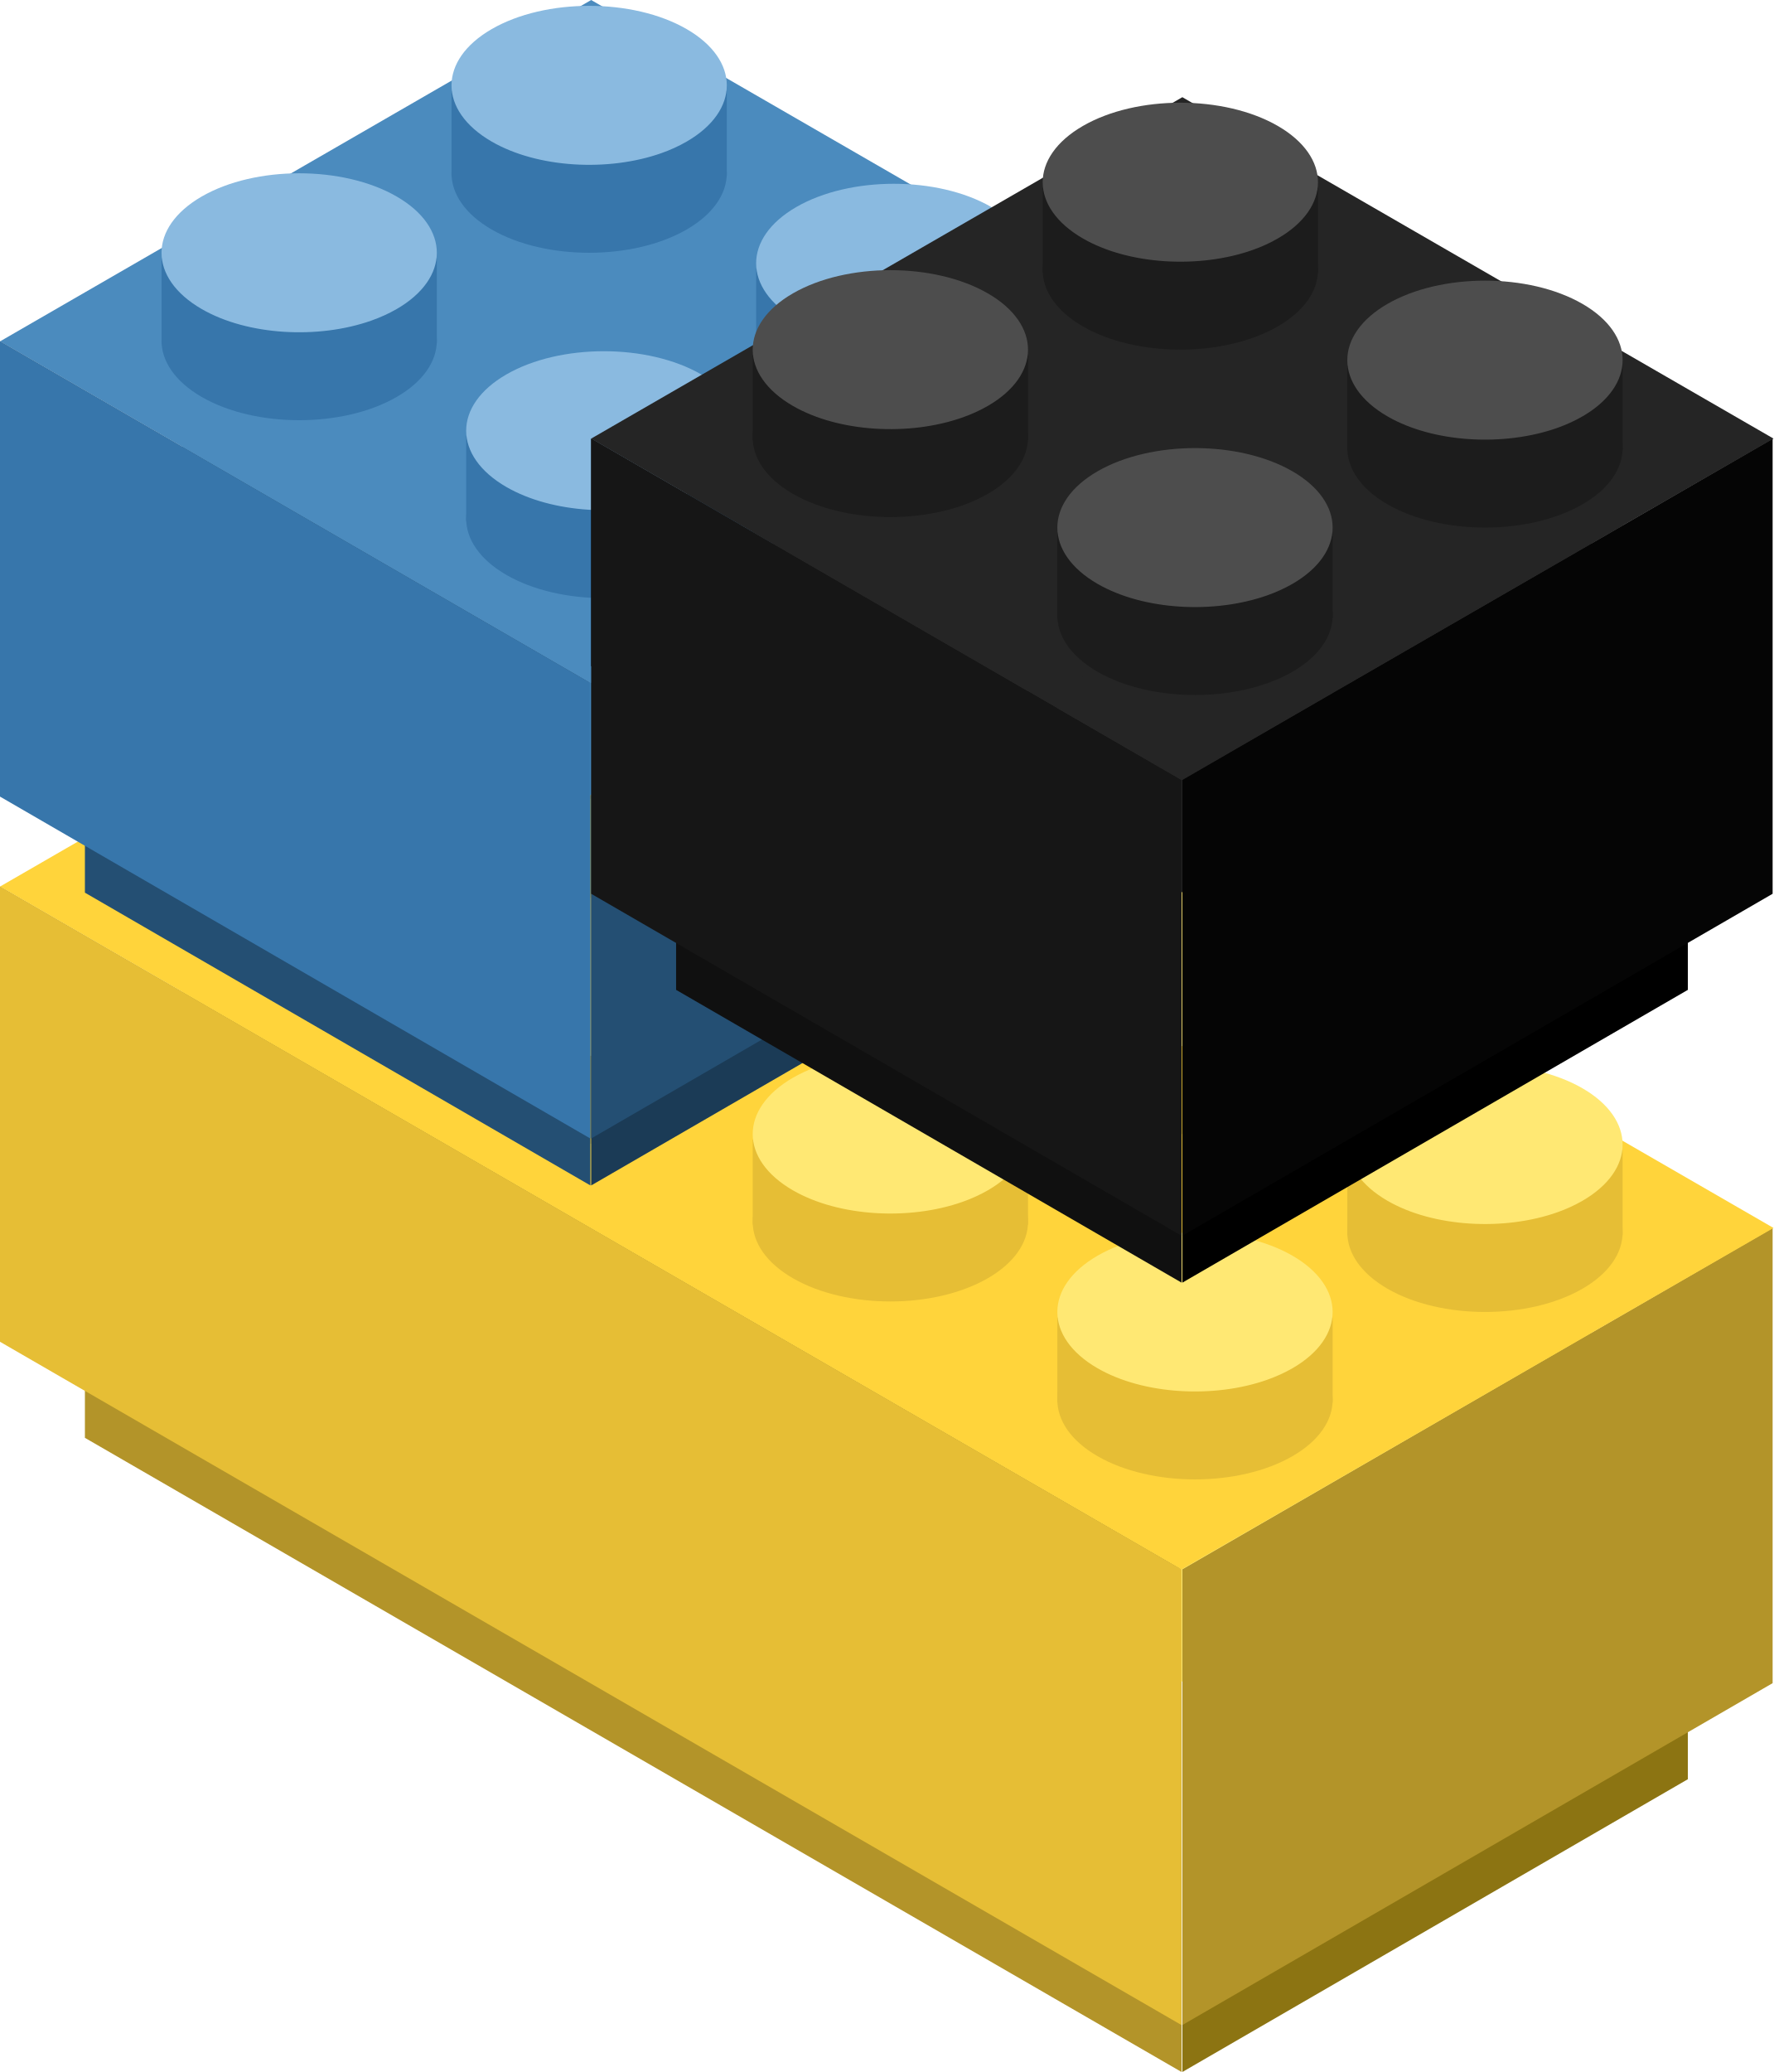
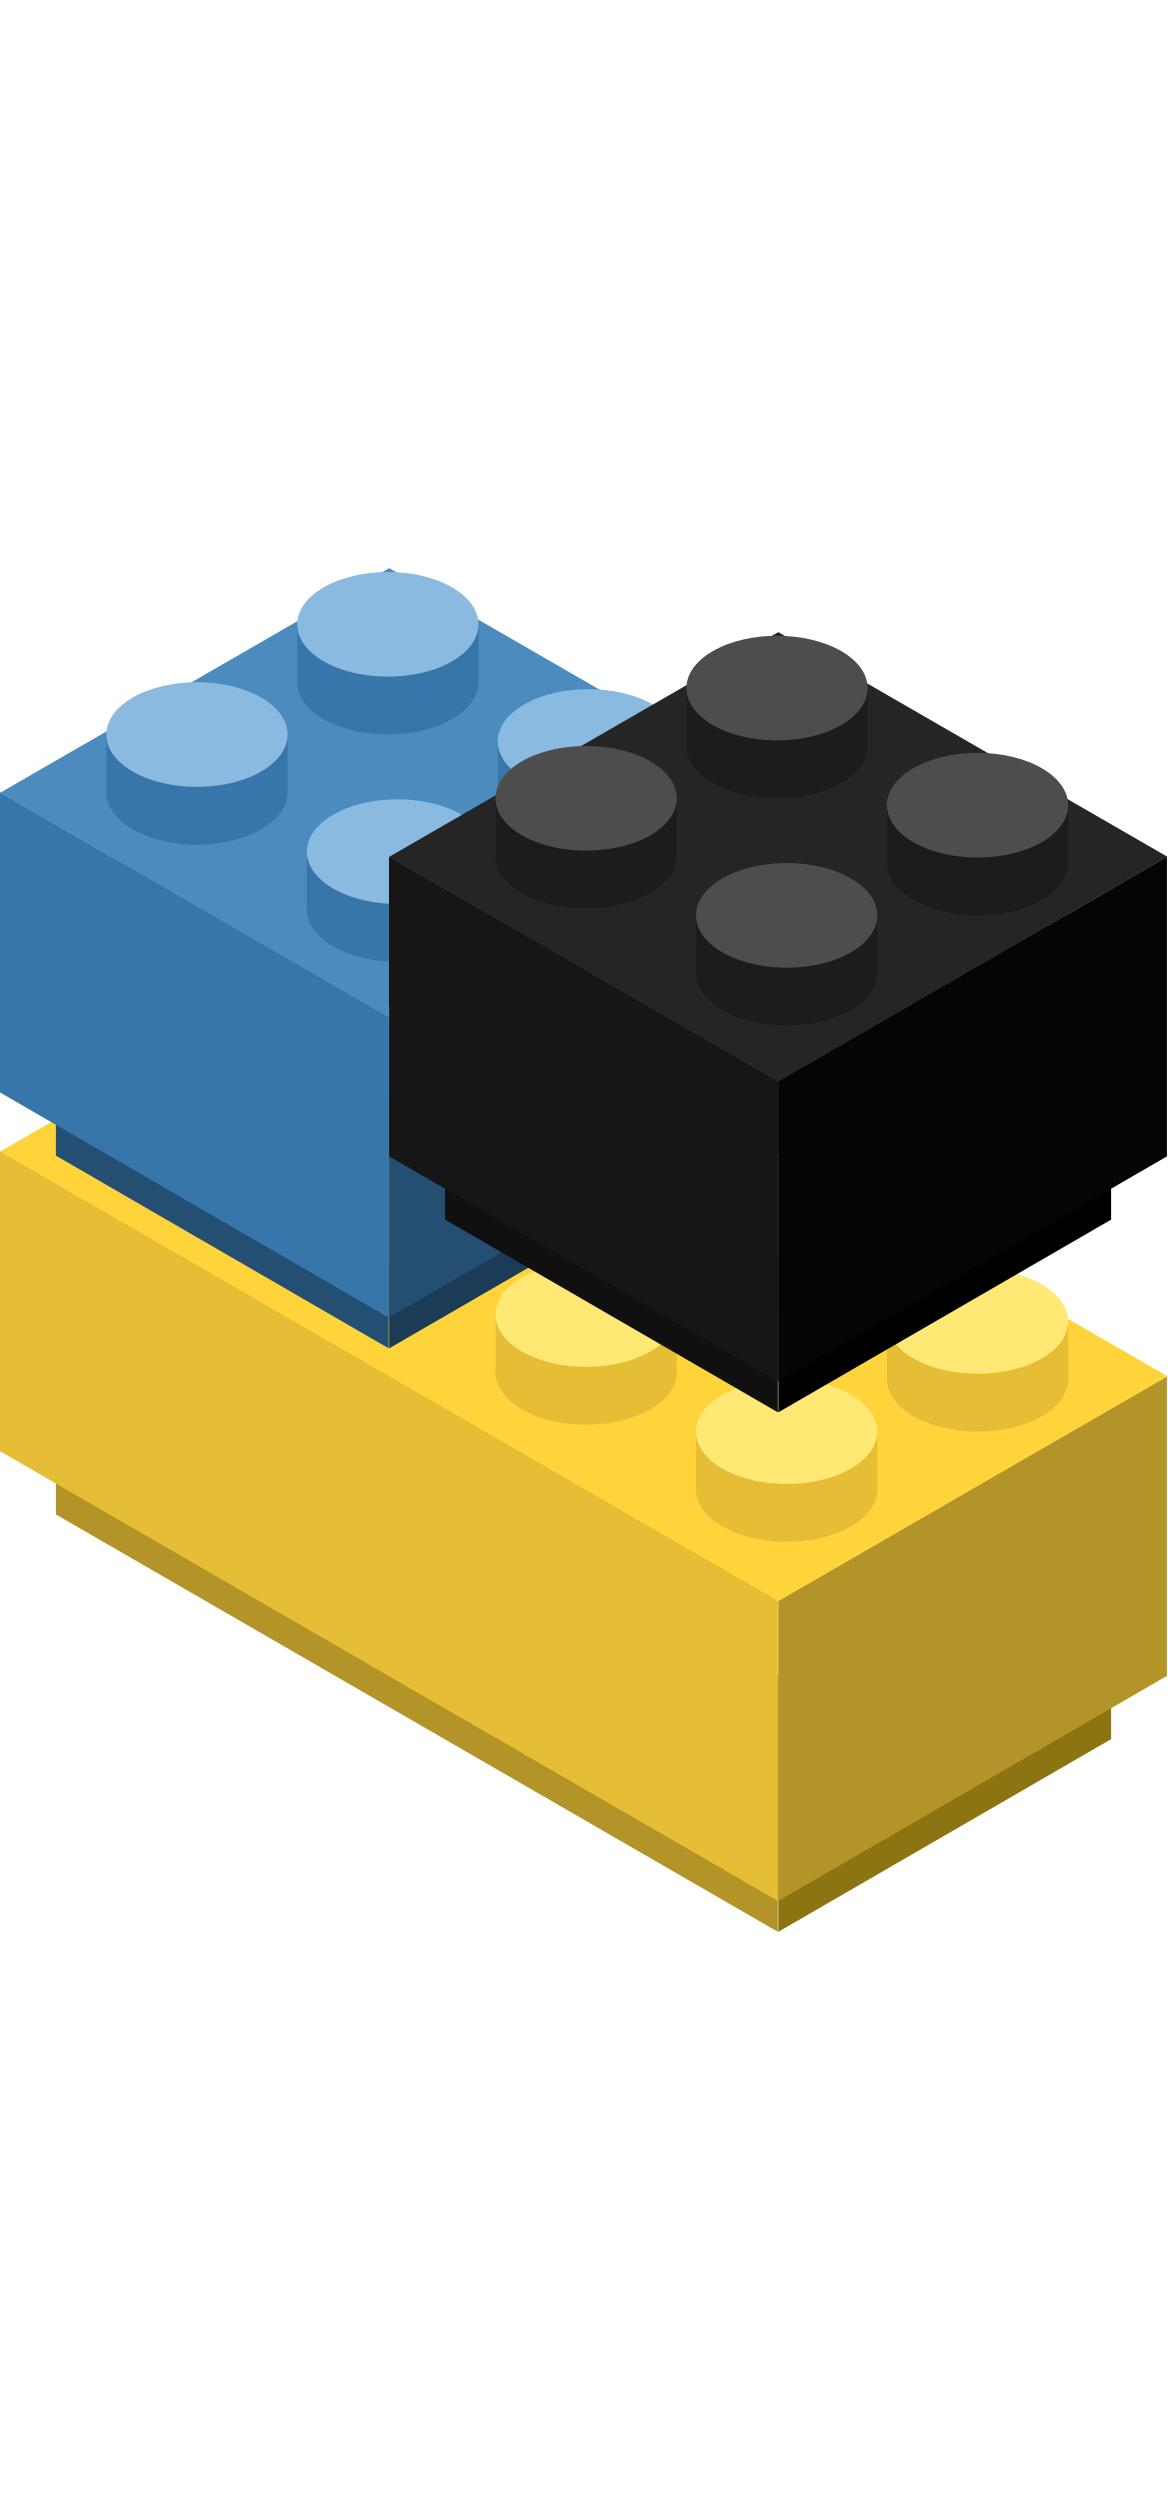
- <svg xmlns="http://www.w3.org/2000/svg" viewBox="30.729 19.32 85.256 99.578" width="85.256px" height="99.578px">
+ <svg xmlns="http://www.w3.org/2000/svg" id="icon-hover" viewBox="30.729 -22.17 85.256 182.559" width="85.256px" height="182.559px">
+   <style>
+     @keyframes package-icon-drop {
+       from { transform: translateY(-65px); }
+       to { transform: translateY(0); }
+     }
+     @keyframes package-icon-fade {
+       from { opacity: 0; }
+       to { opacity: 1; }
+     }
+     @media (prefers-reduced-motion: no-preference) {
+       :root:target .package-icon__drop {
+         animation: package-icon-drop 1.12s cubic-bezier(0, .55, .45, 1) both,
+                    package-icon-fade .53s linear both;
+       }
+     }
+   </style>
  <g transform="matrix(0.6500001, 0, 0, 0.6500001, 16.89748, -7.586796)">
    <g transform="translate(0, 40.351)">
      <g>
        <g>
          <polyline fill="#66550D" points="27.559,92.941 27.559,78.53 108.664,125.388" />
          <path fill="#FFF0A3" d="M108.664,125.388" />
        </g>
        <g>
          <polygon fill="#B39429" points="27.559,78.53 27.559,92.941 27.559,107.353 108.664,154.241 108.664,139.831 108.664,139.799 108.664,125.388" />
          <path fill="#CCA92E" d="M108.664,139.799" />
          <polygon fill="#8C7412" points="108.721,125.388 108.721,139.799 108.721,139.831 108.721,154.241 146.106,132.594 146.106,118.182 146.106,103.771" />
        </g>
        <g>
          <path fill="#CCA92E" d="M108.664,154.209" />
        </g>
        <polygon fill="#FFE873" points="27.559,78.53 108.664,125.388 123.688,116.728 146.162,103.771 65,56.915" />
      </g>
      <g>
        <g>
          <polyline fill="#66550D" points="21.279,83.423 21.279,66.594 108.655,117.077" />
          <path fill="#FFF0A3" d="M108.655,117.077" />
        </g>
        <g>
          <polygon fill="#E6BE35" points="21.279,66.594 21.279,83.423 21.279,100.25 108.655,150.769 108.655,133.941 108.655,133.904 108.655,117.077" />
          <path fill="#CCA92E" d="M108.655,133.904" />
          <polygon fill="#B39429" points="108.721,117.077 108.721,133.904 108.721,133.941 108.721,150.769 152.375,125.491 152.375,108.664 152.375,91.835" />
        </g>
        <g>
          <path fill="#CCA92E" d="M108.655,150.732" />
        </g>
        <polygon fill="#FFD43B" points="21.279,66.594 108.655,117.077 126.198,106.964 152.442,91.835 65,41.353" />
      </g>
      <g transform="matrix(1, 0, 0, 1, 0, 40.43603)">
        <g>
          <path fill="#E6BE35" d="M36.199,30.327c3.965,2.29,10.449,2.29,14.414,0c3.963-2.288,3.963-6.033,0-8.321c-3.965-2.289-10.449-2.289-14.414,0C32.234,24.294,32.234,28.039,36.199,30.327z" />
          <rect x="33.227" y="20.077" fill="#E6BE35" width="20.359" height="6.289" />
        </g>
        <g>
          <path fill="#E6BE35" d="M58.729,43.483c3.965,2.29,10.449,2.29,14.414,0c3.963-2.288,3.963-6.033,0-8.321c-3.965-2.289-10.449-2.289-14.414,0C54.764,37.45,54.764,41.195,58.729,43.483z" />
          <rect x="55.756" y="33.233" fill="#E6BE35" width="20.359" height="6.289" />
        </g>
        <g>
          <path fill="#E6BE35" d="M57.646,17.948c3.963,2.289,10.447,2.289,14.412,0c3.963-2.289,3.963-6.033,0-8.322c-3.965-2.289-10.449-2.289-14.412,0C53.68,11.915,53.68,15.659,57.646,17.948z" />
          <rect x="54.672" y="7.696" fill="#E6BE35" width="20.359" height="6.29" />
          <path fill="#FFE873" d="M72.059,3.125c-3.965-2.289-10.449-2.289-14.412,0c-3.967,2.289-3.967,6.032,0,8.321c3.387,1.957,8.619,2.24,12.541,0.854c0.668-0.236,1.297-0.521,1.871-0.854C76.021,9.157,76.021,5.414,72.059,3.125z" />
        </g>
        <g>
          <path fill="#E6BE35" d="M80.174,31.104c3.965,2.289,10.449,2.289,14.414,0c3.963-2.289,3.963-6.033,0-8.322c-3.965-2.289-10.449-2.289-14.414,0S76.209,28.815,80.174,31.104z" />
          <rect x="77.201" y="20.854" fill="#E6BE35" width="20.359" height="6.289" />
          <g>
            <path fill="#FFE873" d="M50.613,15.504c-3.965-2.288-10.449-2.288-14.414,0c-3.965,2.289-3.965,6.034,0,8.323c3.389,1.956,8.621,2.24,12.543,0.852c0.668-0.236,1.297-0.521,1.871-0.852C54.576,21.538,54.576,17.793,50.613,15.504z" />
            <path fill="#FFE873" d="M73.143,28.66c-3.965-2.288-10.449-2.288-14.414,0c-3.965,2.289-3.965,6.034,0,8.323c3.389,1.956,8.619,2.24,12.543,0.852c0.666-0.236,1.295-0.521,1.871-0.852C77.105,34.694,77.105,30.949,73.143,28.66z" />
            <path fill="#FFE873" d="M94.588,16.28c-3.965-2.288-10.449-2.288-14.414,0c-3.965,2.289-3.965,6.033,0,8.322c3.389,1.957,8.619,2.24,12.543,0.854c0.666-0.236,1.295-0.521,1.871-0.854C98.551,22.313,98.551,18.569,94.588,16.28z" />
          </g>
        </g>
      </g>
      <g transform="matrix(1, 0, 0, 1, 43.721, 65.22603)">
        <g>
          <path fill="#E6BE35" d="M36.199,30.327c3.965,2.29,10.449,2.29,14.414,0c3.963-2.288,3.963-6.033,0-8.321c-3.965-2.289-10.449-2.289-14.414,0C32.234,24.294,32.234,28.039,36.199,30.327z" />
          <rect x="33.227" y="20.077" fill="#E6BE35" width="20.359" height="6.289" />
        </g>
        <g>
          <path fill="#E6BE35" d="M58.729,43.483c3.965,2.29,10.449,2.29,14.414,0c3.963-2.288,3.963-6.033,0-8.321c-3.965-2.289-10.449-2.289-14.414,0C54.764,37.45,54.764,41.195,58.729,43.483z" />
          <rect x="55.756" y="33.233" fill="#E6BE35" width="20.359" height="6.289" />
        </g>
        <g>
          <path fill="#E6BE35" d="M57.646,17.948c3.963,2.289,10.447,2.289,14.412,0c3.963-2.289,3.963-6.033,0-8.322c-3.965-2.289-10.449-2.289-14.412,0C53.68,11.915,53.68,15.659,57.646,17.948z" />
          <rect x="54.672" y="7.696" fill="#E6BE35" width="20.359" height="6.29" />
          <path fill="#FFE873" d="M72.059,3.125c-3.965-2.289-10.449-2.289-14.412,0c-3.967,2.289-3.967,6.032,0,8.321c3.387,1.957,8.619,2.24,12.541,0.854c0.668-0.236,1.297-0.521,1.871-0.854C76.021,9.157,76.021,5.414,72.059,3.125z" />
        </g>
        <g>
          <path fill="#E6BE35" d="M80.174,31.104c3.965,2.289,10.449,2.289,14.414,0c3.963-2.289,3.963-6.033,0-8.322c-3.965-2.289-10.449-2.289-14.414,0S76.209,28.815,80.174,31.104z" />
          <rect x="77.201" y="20.854" fill="#E6BE35" width="20.359" height="6.289" />
          <g>
            <path fill="#FFE873" d="M50.613,15.504c-3.965-2.288-10.449-2.288-14.414,0c-3.965,2.289-3.965,6.034,0,8.323c3.389,1.956,8.621,2.24,12.543,0.852c0.668-0.236,1.297-0.521,1.871-0.852C54.576,21.538,54.576,17.793,50.613,15.504z" />
            <path fill="#FFE873" d="M73.143,28.66c-3.965-2.288-10.449-2.288-14.414,0c-3.965,2.289-3.965,6.034,0,8.323c3.389,1.956,8.619,2.24,12.543,0.852c0.666-0.236,1.295-0.521,1.871-0.852C77.105,34.694,77.105,30.949,73.143,28.66z" />
            <path fill="#FFE873" d="M94.588,16.28c-3.965-2.288-10.449-2.288-14.414,0c-3.965,2.289-3.965,6.033,0,8.322c3.389,1.957,8.619,2.24,12.543,0.854c0.666-0.236,1.295-0.521,1.871-0.854C98.551,22.313,98.551,18.569,94.588,16.28z" />
          </g>
        </g>
      </g>
    </g>
    <g transform="matrix(1, 0, 0, 1, 0, 0.04276)">
      <g>
        <g>
          <polyline fill="#112536" points="27.559,92.941 27.559,78.53 64.943,100.147" />
          <path fill="#8ABAE0" d="M64.943,100.147" />
        </g>
        <g>
          <polygon fill="#244F73" points="27.559,78.53 27.559,92.941 27.559,107.353 64.943,129 64.943,114.59 64.943,114.558 64.943,100.147" />
          <path fill="#2E638F" d="M64.943,114.558" />
          <polygon fill="#1B3B56" points="65,100.147 65,114.558 65,114.59 65,129 102.385,107.353 102.385,92.941 102.385,78.53" />
        </g>
        <g>
          <path fill="#2E638F" d="M64.943,128.968" />
        </g>
        <polygon fill="#4B8BBE" points="27.559,78.53 64.943,100.147 79.967,91.487 102.441,78.53 65,56.915" />
      </g>
      <g>
        <g>
          <polyline fill="#112536" points="21.279,83.423 21.279,66.594 64.934,91.836" />
          <path fill="#8ABAE0" d="M64.934,91.836" />
        </g>
        <g>
          <polygon fill="#3776AB" points="21.279,66.594 21.279,83.423 21.279,100.25 64.934,125.528 64.934,108.7 64.934,108.663 64.934,91.836" />
          <path fill="#2E638F" d="M64.934,108.663" />
          <polygon fill="#244F73" points="65,91.836 65,108.663 65,108.7 65,125.528 108.654,100.25 108.654,83.423 108.654,66.594" />
        </g>
        <g>
          <path fill="#2E638F" d="M64.934,125.491" />
        </g>
        <polygon fill="#4B8BBE" points="21.279,66.594 64.934,91.836 82.477,81.723 108.721,66.594 65,41.353" />
      </g>
      <g transform="matrix(1, 0, 0, 1, 0, 40.37662)">
        <g>
          <path fill="#3776AB" d="M36.199,30.327c3.965,2.29,10.449,2.29,14.414,0c3.963-2.288,3.963-6.033,0-8.321c-3.965-2.289-10.449-2.289-14.414,0C32.234,24.294,32.234,28.039,36.199,30.327z" />
          <rect x="33.227" y="20.077" fill="#3776AB" width="20.359" height="6.289" />
        </g>
        <g>
          <path fill="#3776AB" d="M58.729,43.483c3.965,2.29,10.449,2.29,14.414,0c3.963-2.288,3.963-6.033,0-8.321c-3.965-2.289-10.449-2.289-14.414,0C54.764,37.45,54.764,41.195,58.729,43.483z" />
          <rect x="55.756" y="33.233" fill="#3776AB" width="20.359" height="6.289" />
        </g>
        <g>
          <path fill="#3776AB" d="M57.646,17.948c3.963,2.289,10.447,2.289,14.412,0c3.963-2.289,3.963-6.033,0-8.322c-3.965-2.289-10.449-2.289-14.412,0C53.68,11.915,53.68,15.659,57.646,17.948z" />
          <rect x="54.672" y="7.696" fill="#3776AB" width="20.359" height="6.29" />
          <path fill="#8ABAE0" d="M72.059,3.125c-3.965-2.289-10.449-2.289-14.412,0c-3.967,2.289-3.967,6.032,0,8.321c3.387,1.957,8.619,2.24,12.541,0.854c0.668-0.236,1.297-0.521,1.871-0.854C76.021,9.157,76.021,5.414,72.059,3.125z" />
        </g>
        <g>
          <path fill="#3776AB" d="M80.174,31.104c3.965,2.289,10.449,2.289,14.414,0c3.963-2.289,3.963-6.033,0-8.322c-3.965-2.289-10.449-2.289-14.414,0S76.209,28.815,80.174,31.104z" />
          <rect x="77.201" y="20.854" fill="#3776AB" width="20.359" height="6.289" />
          <g>
            <path fill="#8ABAE0" d="M50.613,15.504c-3.965-2.288-10.449-2.288-14.414,0c-3.965,2.289-3.965,6.034,0,8.323c3.389,1.956,8.621,2.24,12.543,0.852c0.668-0.236,1.297-0.521,1.871-0.852C54.576,21.538,54.576,17.793,50.613,15.504z" />
            <path fill="#8ABAE0" d="M73.143,28.66c-3.965-2.288-10.449-2.288-14.414,0c-3.965,2.289-3.965,6.034,0,8.323c3.389,1.956,8.619,2.24,12.543,0.852c0.666-0.236,1.295-0.521,1.871-0.852C77.105,34.694,77.105,30.949,73.143,28.66z" />
            <path fill="#8ABAE0" d="M94.588,16.28c-3.965-2.288-10.449-2.288-14.414,0c-3.965,2.289-3.965,6.033,0,8.322c3.389,1.957,8.619,2.24,12.543,0.854c0.666-0.236,1.295-0.521,1.871-0.854C98.551,22.313,98.551,18.569,94.588,16.28z" />
          </g>
        </g>
      </g>
    </g>
-     <g transform="matrix(1, 0, 0, 1, 43.721, 47.58134)">
-       <g>
-         <g>
-           <g>
-             <polyline points="27.559,52.59 27.559,38.179 64.943,59.796" fill="#000000" />
-             <path d="M64.943,59.796" fill="#595959" />
-           </g>
-           <g>
-             <polygon points="27.559,38.179 27.559,52.59 27.559,67.001 64.943,88.648 64.943,74.237 64.943,74.206 64.943,59.796" fill="#101010" />
-             <path d="M64.943,74.206" fill="#1E1E1E" />
-             <polygon points="65,59.796 65,74.206 65,74.237 65,88.648 102.385,67.001 102.385,52.59 102.385,38.179" fill="#000000" />
-           </g>
-           <g>
-             <path d="M64.943,88.616" fill="#1E1E1E" />
-           </g>
-           <polygon points="27.559,38.179 64.943,59.796 79.967,51.135 102.441,38.179 65,16.563" fill="#252525" />
-         </g>
-         <g>
-           <g>
-             <polyline points="21.279,43.069 21.279,26.242 64.934,51.483" fill="#000000" />
-             <path d="M64.934,51.483" fill="#595959" />
-           </g>
-           <g>
-             <polygon points="21.279,26.242 21.279,43.069 21.279,59.897 64.934,85.177 64.934,68.349 64.934,68.312 64.934,51.483" style="fill: #161616;" />
-             <path d="M64.934,68.312" fill="#1E1E1E" />
-             <polygon points="65,51.483 65,68.312 65,68.349 65,85.177 108.654,59.897 108.654,43.069 108.654,26.242" style="fill: #050505;" />
-           </g>
-           <g>
-             <path d="M64.934,85.14" fill="#1E1E1E" />
-           </g>
-           <polygon points="21.279,26.242 64.934,51.483 82.477,41.371 108.721,26.242 65,1" fill="#252525" />
-           <polygon points="82.477,41.371 97.561,32.675 97.561,26.474 77.201,26.474 77.201,44.412" fill="#252525" />
-           <polygon points="55.756,46.177 64.934,51.483 76.115,45.038 76.115,39.522 55.756,39.522" fill="#252525" />
-           <polygon points="33.227,33.15 53.586,44.923 53.586,26.474 33.227,26.474" fill="#252525" />
-           <polygon points="54.818,45.636 75.18,32.446 75.18,13.997 54.818,13.997" fill="#252525" />
-         </g>
-       </g>
-       <g>
-         <g>
-           <path d="M36.199,30.327c3.965,2.29,10.449,2.29,14.414,0c3.963-2.288,3.963-6.033,0-8.321c-3.965-2.289-10.449-2.289-14.414,0C32.234,24.294,32.234,28.039,36.199,30.327z" fill="#1C1C1C" />
-           <rect x="33.227" y="20.077" width="20.359" height="6.289" fill="#1C1C1C" />
-         </g>
-         <g>
-           <path d="M58.729,43.483c3.965,2.29,10.449,2.29,14.414,0c3.963-2.288,3.963-6.033,0-8.321c-3.965-2.289-10.449-2.289-14.414,0C54.764,37.45,54.764,41.195,58.729,43.483z" fill="#1C1C1C" />
-           <rect x="55.756" y="33.233" width="20.359" height="6.289" fill="#1C1C1C" />
-         </g>
-         <g>
-           <path d="M57.646,17.948c3.963,2.289,10.447,2.289,14.412,0c3.963-2.289,3.963-6.033,0-8.322c-3.965-2.289-10.449-2.289-14.412,0C53.68,11.915,53.68,15.659,57.646,17.948z" fill="#1C1C1C" />
-           <rect x="54.672" y="7.696" width="20.359" height="6.29" fill="#1C1C1C" />
-           <path d="M72.059,3.125c-3.965-2.289-10.449-2.289-14.412,0c-3.967,2.289-3.967,6.032,0,8.321c3.387,1.957,8.619,2.24,12.541,0.854c0.668-0.236,1.297-0.521,1.871-0.854C76.021,9.157,76.021,5.414,72.059,3.125z" style="fill: #4D4D4D;" />
-         </g>
-         <g>
-           <path d="M80.174,31.104c3.965,2.289,10.449,2.289,14.414,0c3.963-2.289,3.963-6.033,0-8.322c-3.965-2.289-10.449-2.289-14.414,0S76.209,28.815,80.174,31.104z" fill="#1C1C1C" />
-           <rect x="77.201" y="20.854" width="20.359" height="6.289" fill="#1C1C1C" />
-           <g>
-             <path d="M50.613,15.504c-3.965-2.288-10.449-2.288-14.414,0c-3.965,2.289-3.965,6.034,0,8.323c3.389,1.956,8.621,2.24,12.543,0.852c0.668-0.236,1.297-0.521,1.871-0.852C54.576,21.538,54.576,17.793,50.613,15.504z" style="fill: #4D4D4D;" />
-             <path d="M73.143,28.66c-3.965-2.288-10.449-2.288-14.414,0c-3.965,2.289-3.965,6.034,0,8.323c3.389,1.956,8.619,2.24,12.543,0.852c0.666-0.236,1.295-0.521,1.871-0.852C77.105,34.694,77.105,30.949,73.143,28.66z" style="fill: #4D4D4D;" />
-             <path d="M94.588,16.28c-3.965-2.288-10.449-2.288-14.414,0c-3.965,2.289-3.965,6.033,0,8.322c3.389,1.957,8.619,2.24,12.543,0.854c0.666-0.236,1.295-0.521,1.871-0.854C98.551,22.313,98.551,18.569,94.588,16.28z" style="fill: #4D4D4D;" />
+     <g class="package-icon__drop">
+       <g transform="matrix(1, 0, 0, 1, 43.721, 47.58134)">
+         <g>
+           <g>
+             <g>
+               <polyline points="27.559,52.59 27.559,38.179 64.943,59.796" fill="#000000" />
+               <path d="M64.943,59.796" fill="#595959" />
+             </g>
+             <g>
+               <polygon points="27.559,38.179 27.559,52.59 27.559,67.001 64.943,88.648 64.943,74.237 64.943,74.206 64.943,59.796" fill="#101010" />
+               <path d="M64.943,74.206" fill="#1E1E1E" />
+               <polygon points="65,59.796 65,74.206 65,74.237 65,88.648 102.385,67.001 102.385,52.59 102.385,38.179" fill="#000000" />
+             </g>
+             <g>
+               <path d="M64.943,88.616" fill="#1E1E1E" />
+             </g>
+             <polygon points="27.559,38.179 64.943,59.796 79.967,51.135 102.441,38.179 65,16.563" fill="#252525" />
+           </g>
+           <g>
+             <g>
+               <polyline points="21.279,43.069 21.279,26.242 64.934,51.483" fill="#000000" />
+               <path d="M64.934,51.483" fill="#595959" />
+             </g>
+             <g>
+               <polygon points="21.279,26.242 21.279,43.069 21.279,59.897 64.934,85.177 64.934,68.349 64.934,68.312 64.934,51.483" style="fill: #161616;" />
+               <path d="M64.934,68.312" fill="#1E1E1E" />
+               <polygon points="65,51.483 65,68.312 65,68.349 65,85.177 108.654,59.897 108.654,43.069 108.654,26.242" style="fill: #050505;" />
+             </g>
+             <g>
+               <path d="M64.934,85.14" fill="#1E1E1E" />
+             </g>
+             <polygon points="21.279,26.242 64.934,51.483 82.477,41.371 108.721,26.242 65,1" fill="#252525" />
+             <polygon points="82.477,41.371 97.561,32.675 97.561,26.474 77.201,26.474 77.201,44.412" fill="#252525" />
+             <polygon points="55.756,46.177 64.934,51.483 76.115,45.038 76.115,39.522 55.756,39.522" fill="#252525" />
+             <polygon points="33.227,33.15 53.586,44.923 53.586,26.474 33.227,26.474" fill="#252525" />
+             <polygon points="54.818,45.636 75.18,32.446 75.18,13.997 54.818,13.997" fill="#252525" />
+           </g>
+         </g>
+         <g>
+           <g>
+             <path d="M36.199,30.327c3.965,2.29,10.449,2.29,14.414,0c3.963-2.288,3.963-6.033,0-8.321c-3.965-2.289-10.449-2.289-14.414,0C32.234,24.294,32.234,28.039,36.199,30.327z" fill="#1C1C1C" />
+             <rect x="33.227" y="20.077" width="20.359" height="6.289" fill="#1C1C1C" />
+           </g>
+           <g>
+             <path d="M58.729,43.483c3.965,2.29,10.449,2.29,14.414,0c3.963-2.288,3.963-6.033,0-8.321c-3.965-2.289-10.449-2.289-14.414,0C54.764,37.45,54.764,41.195,58.729,43.483z" fill="#1C1C1C" />
+             <rect x="55.756" y="33.233" width="20.359" height="6.289" fill="#1C1C1C" />
+           </g>
+           <g>
+             <path d="M57.646,17.948c3.963,2.289,10.447,2.289,14.412,0c3.963-2.289,3.963-6.033,0-8.322c-3.965-2.289-10.449-2.289-14.412,0C53.68,11.915,53.68,15.659,57.646,17.948z" fill="#1C1C1C" />
+             <rect x="54.672" y="7.696" width="20.359" height="6.29" fill="#1C1C1C" />
+             <path d="M72.059,3.125c-3.965-2.289-10.449-2.289-14.412,0c-3.967,2.289-3.967,6.032,0,8.321c3.387,1.957,8.619,2.24,12.541,0.854c0.668-0.236,1.297-0.521,1.871-0.854C76.021,9.157,76.021,5.414,72.059,3.125z" style="fill: #4D4D4D;" />
+           </g>
+           <g>
+             <path d="M80.174,31.104c3.965,2.289,10.449,2.289,14.414,0c3.963-2.289,3.963-6.033,0-8.322c-3.965-2.289-10.449-2.289-14.414,0S76.209,28.815,80.174,31.104z" fill="#1C1C1C" />
+             <rect x="77.201" y="20.854" width="20.359" height="6.289" fill="#1C1C1C" />
+             <g>
+               <path d="M50.613,15.504c-3.965-2.288-10.449-2.288-14.414,0c-3.965,2.289-3.965,6.034,0,8.323c3.389,1.956,8.621,2.24,12.543,0.852c0.668-0.236,1.297-0.521,1.871-0.852C54.576,21.538,54.576,17.793,50.613,15.504z" style="fill: #4D4D4D;" />
+               <path d="M73.143,28.66c-3.965-2.288-10.449-2.288-14.414,0c-3.965,2.289-3.965,6.034,0,8.323c3.389,1.956,8.619,2.24,12.543,0.852c0.666-0.236,1.295-0.521,1.871-0.852C77.105,34.694,77.105,30.949,73.143,28.66z" style="fill: #4D4D4D;" />
+               <path d="M94.588,16.28c-3.965-2.288-10.449-2.288-14.414,0c-3.965,2.289-3.965,6.033,0,8.322c3.389,1.957,8.619,2.24,12.543,0.854c0.666-0.236,1.295-0.521,1.871-0.854C98.551,22.313,98.551,18.569,94.588,16.28z" style="fill: #4D4D4D;" />
+             </g>
          </g>
        </g>
      </g>
    </g>
  </g>
</svg>
